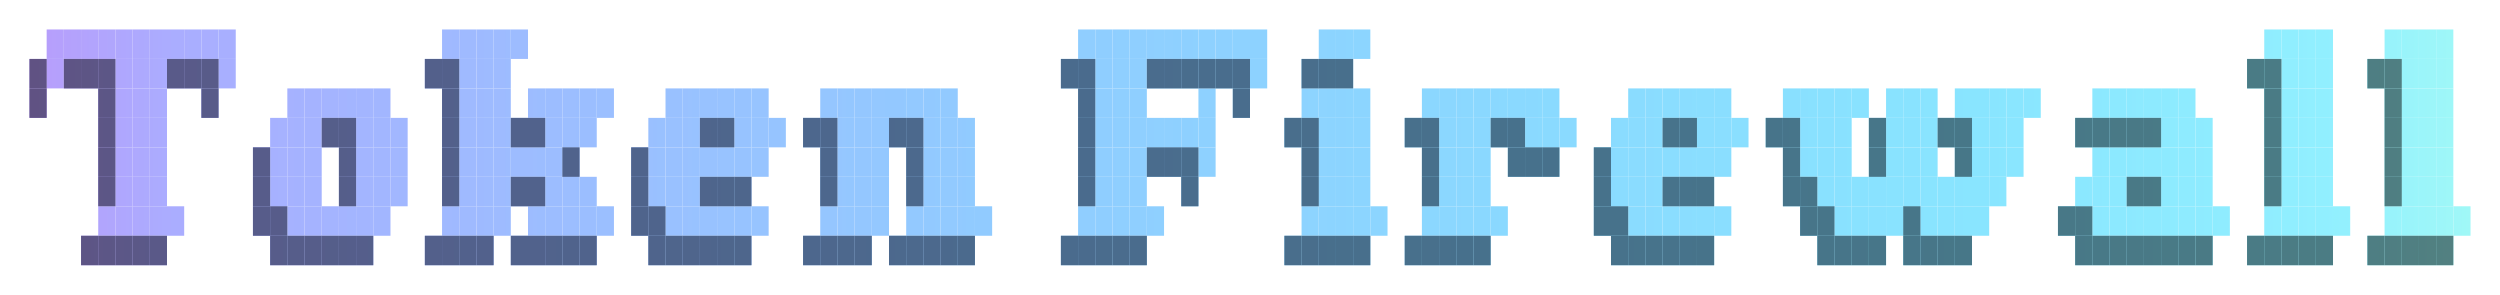
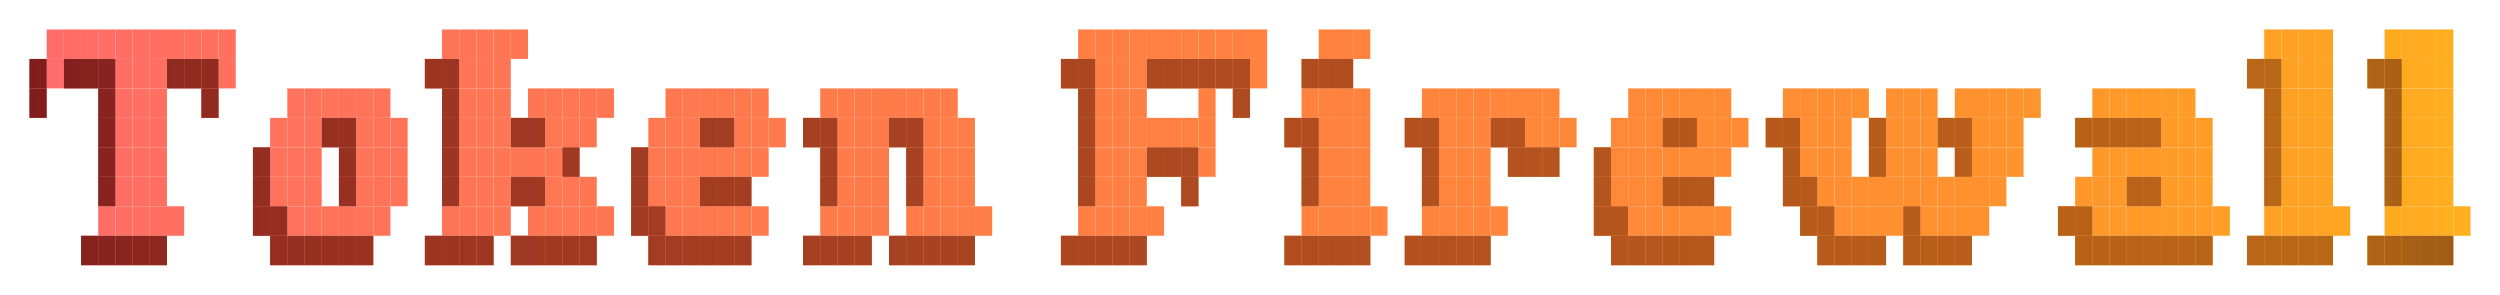
<svg xmlns="http://www.w3.org/2000/svg" viewBox="0 0 1018 120">
  <defs>
    <linearGradient id="g" x1="12" y1="0" x2="1006" y2="0" gradientUnits="userSpaceOnUse" color-interpolation="linearRGB">
-       <stop offset="0%" stop-color="#b89dfb" />
-       <stop offset="6%" stop-color="#aaadff" />
-       <stop offset="20%" stop-color="#9dbcff" />
-       <stop offset="39%" stop-color="#91cbff" />
-       <stop offset="61%" stop-color="#8ad9ff" />
-       <stop offset="80%" stop-color="#89e5ff" />
-       <stop offset="94%" stop-color="#91efff" />
-       <stop offset="100%" stop-color="#a0f8f7" />
+       <stop offset="0%" stop-color="#ff6b6b" />
+       <stop offset="6%" stop-color="#ff7060" />
+       <stop offset="20%" stop-color="#ff7654" />
+       <stop offset="39%" stop-color="#ff7d47" />
+       <stop offset="61%" stop-color="#ff863a" />
+       <stop offset="80%" stop-color="#ff922e" />
+       <stop offset="94%" stop-color="#ffa322" />
+       <stop offset="100%" stop-color="#ffb020" />
    </linearGradient>
    <linearGradient id="gs" x1="12" y1="0" x2="1006" y2="0" gradientUnits="userSpaceOnUse" color-interpolation="linearRGB">
-       <stop offset="0%" stop-color="#605283" />
-       <stop offset="6%" stop-color="#595a89" />
-       <stop offset="20%" stop-color="#51628c" />
-       <stop offset="39%" stop-color="#4b6a8d" />
-       <stop offset="61%" stop-color="#47718c" />
-       <stop offset="80%" stop-color="#477788" />
-       <stop offset="94%" stop-color="#4b7c84" />
-       <stop offset="100%" stop-color="#538180" />
+       <stop offset="0%" stop-color="#7f1d1d" />
+       <stop offset="6%" stop-color="#8f2a20" />
+       <stop offset="20%" stop-color="#9f3822" />
+       <stop offset="39%" stop-color="#a84422" />
+       <stop offset="61%" stop-color="#b4531f" />
+       <stop offset="80%" stop-color="#b85f1a" />
+       <stop offset="94%" stop-color="#b96817" />
+       <stop offset="100%" stop-color="#9a5a16" />
    </linearGradient>
  </defs>
  <g fill="url(#g)">
    <rect x="19" y="12" width="7" height="12" />
    <rect x="26" y="12" width="7" height="12" />
    <rect x="33" y="12" width="7" height="12" />
    <rect x="40" y="12" width="7" height="12" />
    <rect x="47" y="12" width="7" height="12" />
    <rect x="54" y="12" width="7" height="12" />
    <rect x="61" y="12" width="7" height="12" />
    <rect x="68" y="12" width="7" height="12" />
    <rect x="75" y="12" width="7" height="12" />
    <rect x="82" y="12" width="7" height="12" />
    <rect x="89" y="12" width="7" height="12" />
    <rect x="180" y="12" width="7" height="12" />
    <rect x="187" y="12" width="7" height="12" />
    <rect x="194" y="12" width="7" height="12" />
    <rect x="201" y="12" width="7" height="12" />
    <rect x="208" y="12" width="7" height="12" />
    <rect x="439" y="12" width="7" height="12" />
    <rect x="446" y="12" width="7" height="12" />
    <rect x="453" y="12" width="7" height="12" />
    <rect x="460" y="12" width="7" height="12" />
    <rect x="467" y="12" width="7" height="12" />
    <rect x="474" y="12" width="7" height="12" />
    <rect x="481" y="12" width="7" height="12" />
    <rect x="488" y="12" width="7" height="12" />
    <rect x="495" y="12" width="7" height="12" />
    <rect x="502" y="12" width="7" height="12" />
    <rect x="509" y="12" width="7" height="12" />
    <rect x="537" y="12" width="7" height="12" />
    <rect x="544" y="12" width="7" height="12" />
    <rect x="551" y="12" width="7" height="12" />
    <rect x="922" y="12" width="7" height="12" />
    <rect x="929" y="12" width="7" height="12" />
    <rect x="936" y="12" width="7" height="12" />
    <rect x="943" y="12" width="7" height="12" />
    <rect x="971" y="12" width="7" height="12" />
    <rect x="978" y="12" width="7" height="12" />
    <rect x="985" y="12" width="7" height="12" />
    <rect x="992" y="12" width="7" height="12" />
    <rect x="12" y="24" width="7" height="12" />
    <rect x="19" y="24" width="7" height="12" />
    <rect x="26" y="24" width="7" height="12" />
    <rect x="33" y="24" width="7" height="12" />
    <rect x="40" y="24" width="7" height="12" />
    <rect x="47" y="24" width="7" height="12" />
    <rect x="54" y="24" width="7" height="12" />
    <rect x="61" y="24" width="7" height="12" />
    <rect x="68" y="24" width="7" height="12" />
    <rect x="75" y="24" width="7" height="12" />
    <rect x="82" y="24" width="7" height="12" />
    <rect x="89" y="24" width="7" height="12" />
    <rect x="173" y="24" width="7" height="12" />
    <rect x="180" y="24" width="7" height="12" />
    <rect x="187" y="24" width="7" height="12" />
    <rect x="194" y="24" width="7" height="12" />
    <rect x="201" y="24" width="7" height="12" />
    <rect x="432" y="24" width="7" height="12" />
    <rect x="439" y="24" width="7" height="12" />
    <rect x="446" y="24" width="7" height="12" />
    <rect x="453" y="24" width="7" height="12" />
    <rect x="460" y="24" width="7" height="12" />
    <rect x="467" y="24" width="7" height="12" />
    <rect x="474" y="24" width="7" height="12" />
    <rect x="481" y="24" width="7" height="12" />
    <rect x="488" y="24" width="7" height="12" />
    <rect x="495" y="24" width="7" height="12" />
    <rect x="502" y="24" width="7" height="12" />
    <rect x="509" y="24" width="7" height="12" />
    <rect x="530" y="24" width="7" height="12" />
    <rect x="537" y="24" width="7" height="12" />
    <rect x="544" y="24" width="7" height="12" />
    <rect x="915" y="24" width="7" height="12" />
    <rect x="922" y="24" width="7" height="12" />
    <rect x="929" y="24" width="7" height="12" />
    <rect x="936" y="24" width="7" height="12" />
    <rect x="943" y="24" width="7" height="12" />
    <rect x="964" y="24" width="7" height="12" />
    <rect x="971" y="24" width="7" height="12" />
    <rect x="978" y="24" width="7" height="12" />
    <rect x="985" y="24" width="7" height="12" />
    <rect x="992" y="24" width="7" height="12" />
    <rect x="12" y="36" width="7" height="12" />
    <rect x="40" y="36" width="7" height="12" />
    <rect x="47" y="36" width="7" height="12" />
    <rect x="54" y="36" width="7" height="12" />
    <rect x="61" y="36" width="7" height="12" />
    <rect x="82" y="36" width="7" height="12" />
    <rect x="117" y="36" width="7" height="12" />
    <rect x="124" y="36" width="7" height="12" />
    <rect x="131" y="36" width="7" height="12" />
    <rect x="138" y="36" width="7" height="12" />
    <rect x="145" y="36" width="7" height="12" />
    <rect x="152" y="36" width="7" height="12" />
    <rect x="180" y="36" width="7" height="12" />
    <rect x="187" y="36" width="7" height="12" />
    <rect x="194" y="36" width="7" height="12" />
    <rect x="201" y="36" width="7" height="12" />
    <rect x="215" y="36" width="7" height="12" />
    <rect x="222" y="36" width="7" height="12" />
    <rect x="229" y="36" width="7" height="12" />
    <rect x="236" y="36" width="7" height="12" />
    <rect x="243" y="36" width="7" height="12" />
    <rect x="271" y="36" width="7" height="12" />
    <rect x="278" y="36" width="7" height="12" />
    <rect x="285" y="36" width="7" height="12" />
    <rect x="292" y="36" width="7" height="12" />
    <rect x="299" y="36" width="7" height="12" />
    <rect x="306" y="36" width="7" height="12" />
    <rect x="334" y="36" width="7" height="12" />
    <rect x="341" y="36" width="7" height="12" />
    <rect x="348" y="36" width="7" height="12" />
    <rect x="355" y="36" width="7" height="12" />
    <rect x="362" y="36" width="7" height="12" />
    <rect x="369" y="36" width="7" height="12" />
    <rect x="376" y="36" width="7" height="12" />
    <rect x="383" y="36" width="7" height="12" />
    <rect x="439" y="36" width="7" height="12" />
    <rect x="446" y="36" width="7" height="12" />
    <rect x="453" y="36" width="7" height="12" />
    <rect x="460" y="36" width="7" height="12" />
    <rect x="488" y="36" width="7" height="12" />
    <rect x="502" y="36" width="7" height="12" />
    <rect x="530" y="36" width="7" height="12" />
    <rect x="537" y="36" width="7" height="12" />
    <rect x="544" y="36" width="7" height="12" />
    <rect x="551" y="36" width="7" height="12" />
    <rect x="579" y="36" width="7" height="12" />
    <rect x="586" y="36" width="7" height="12" />
    <rect x="593" y="36" width="7" height="12" />
    <rect x="600" y="36" width="7" height="12" />
    <rect x="607" y="36" width="7" height="12" />
    <rect x="614" y="36" width="7" height="12" />
    <rect x="621" y="36" width="7" height="12" />
    <rect x="628" y="36" width="7" height="12" />
    <rect x="663" y="36" width="7" height="12" />
    <rect x="670" y="36" width="7" height="12" />
    <rect x="677" y="36" width="7" height="12" />
    <rect x="684" y="36" width="7" height="12" />
    <rect x="691" y="36" width="7" height="12" />
    <rect x="698" y="36" width="7" height="12" />
    <rect x="726" y="36" width="7" height="12" />
    <rect x="733" y="36" width="7" height="12" />
    <rect x="740" y="36" width="7" height="12" />
    <rect x="747" y="36" width="7" height="12" />
    <rect x="754" y="36" width="7" height="12" />
    <rect x="768" y="36" width="7" height="12" />
    <rect x="775" y="36" width="7" height="12" />
    <rect x="782" y="36" width="7" height="12" />
    <rect x="796" y="36" width="7" height="12" />
    <rect x="803" y="36" width="7" height="12" />
    <rect x="810" y="36" width="7" height="12" />
    <rect x="817" y="36" width="7" height="12" />
    <rect x="824" y="36" width="7" height="12" />
    <rect x="852" y="36" width="7" height="12" />
    <rect x="859" y="36" width="7" height="12" />
    <rect x="866" y="36" width="7" height="12" />
    <rect x="873" y="36" width="7" height="12" />
    <rect x="880" y="36" width="7" height="12" />
    <rect x="887" y="36" width="7" height="12" />
    <rect x="922" y="36" width="7" height="12" />
    <rect x="929" y="36" width="7" height="12" />
    <rect x="936" y="36" width="7" height="12" />
    <rect x="943" y="36" width="7" height="12" />
    <rect x="971" y="36" width="7" height="12" />
    <rect x="978" y="36" width="7" height="12" />
    <rect x="985" y="36" width="7" height="12" />
    <rect x="992" y="36" width="7" height="12" />
    <rect x="40" y="48" width="7" height="12" />
    <rect x="47" y="48" width="7" height="12" />
    <rect x="54" y="48" width="7" height="12" />
    <rect x="61" y="48" width="7" height="12" />
    <rect x="110" y="48" width="7" height="12" />
    <rect x="117" y="48" width="7" height="12" />
    <rect x="124" y="48" width="7" height="12" />
    <rect x="131" y="48" width="7" height="12" />
    <rect x="138" y="48" width="7" height="12" />
    <rect x="145" y="48" width="7" height="12" />
    <rect x="152" y="48" width="7" height="12" />
    <rect x="159" y="48" width="7" height="12" />
    <rect x="180" y="48" width="7" height="12" />
    <rect x="187" y="48" width="7" height="12" />
    <rect x="194" y="48" width="7" height="12" />
    <rect x="201" y="48" width="7" height="12" />
    <rect x="208" y="48" width="7" height="12" />
    <rect x="215" y="48" width="7" height="12" />
    <rect x="222" y="48" width="7" height="12" />
    <rect x="229" y="48" width="7" height="12" />
    <rect x="236" y="48" width="7" height="12" />
    <rect x="264" y="48" width="7" height="12" />
    <rect x="271" y="48" width="7" height="12" />
    <rect x="278" y="48" width="7" height="12" />
    <rect x="285" y="48" width="7" height="12" />
    <rect x="292" y="48" width="7" height="12" />
    <rect x="299" y="48" width="7" height="12" />
    <rect x="306" y="48" width="7" height="12" />
    <rect x="313" y="48" width="7" height="12" />
    <rect x="327" y="48" width="7" height="12" />
    <rect x="334" y="48" width="7" height="12" />
    <rect x="341" y="48" width="7" height="12" />
    <rect x="348" y="48" width="7" height="12" />
    <rect x="355" y="48" width="7" height="12" />
    <rect x="362" y="48" width="7" height="12" />
    <rect x="369" y="48" width="7" height="12" />
    <rect x="376" y="48" width="7" height="12" />
    <rect x="383" y="48" width="7" height="12" />
    <rect x="390" y="48" width="7" height="12" />
    <rect x="439" y="48" width="7" height="12" />
    <rect x="446" y="48" width="7" height="12" />
    <rect x="453" y="48" width="7" height="12" />
    <rect x="460" y="48" width="7" height="12" />
    <rect x="467" y="48" width="7" height="12" />
    <rect x="474" y="48" width="7" height="12" />
    <rect x="481" y="48" width="7" height="12" />
    <rect x="488" y="48" width="7" height="12" />
    <rect x="523" y="48" width="7" height="12" />
    <rect x="530" y="48" width="7" height="12" />
    <rect x="537" y="48" width="7" height="12" />
    <rect x="544" y="48" width="7" height="12" />
    <rect x="551" y="48" width="7" height="12" />
    <rect x="572" y="48" width="7" height="12" />
    <rect x="579" y="48" width="7" height="12" />
    <rect x="586" y="48" width="7" height="12" />
    <rect x="593" y="48" width="7" height="12" />
    <rect x="600" y="48" width="7" height="12" />
    <rect x="607" y="48" width="7" height="12" />
    <rect x="614" y="48" width="7" height="12" />
    <rect x="621" y="48" width="7" height="12" />
    <rect x="628" y="48" width="7" height="12" />
    <rect x="635" y="48" width="7" height="12" />
    <rect x="656" y="48" width="7" height="12" />
    <rect x="663" y="48" width="7" height="12" />
    <rect x="670" y="48" width="7" height="12" />
    <rect x="677" y="48" width="7" height="12" />
    <rect x="684" y="48" width="7" height="12" />
    <rect x="691" y="48" width="7" height="12" />
    <rect x="698" y="48" width="7" height="12" />
    <rect x="705" y="48" width="7" height="12" />
    <rect x="719" y="48" width="7" height="12" />
    <rect x="726" y="48" width="7" height="12" />
    <rect x="733" y="48" width="7" height="12" />
    <rect x="740" y="48" width="7" height="12" />
    <rect x="747" y="48" width="7" height="12" />
    <rect x="761" y="48" width="7" height="12" />
    <rect x="768" y="48" width="7" height="12" />
    <rect x="775" y="48" width="7" height="12" />
    <rect x="782" y="48" width="7" height="12" />
    <rect x="789" y="48" width="7" height="12" />
    <rect x="796" y="48" width="7" height="12" />
    <rect x="803" y="48" width="7" height="12" />
    <rect x="810" y="48" width="7" height="12" />
    <rect x="817" y="48" width="7" height="12" />
    <rect x="845" y="48" width="7" height="12" />
    <rect x="852" y="48" width="7" height="12" />
    <rect x="859" y="48" width="7" height="12" />
    <rect x="866" y="48" width="7" height="12" />
    <rect x="873" y="48" width="7" height="12" />
    <rect x="880" y="48" width="7" height="12" />
    <rect x="887" y="48" width="7" height="12" />
    <rect x="894" y="48" width="7" height="12" />
    <rect x="922" y="48" width="7" height="12" />
    <rect x="929" y="48" width="7" height="12" />
    <rect x="936" y="48" width="7" height="12" />
    <rect x="943" y="48" width="7" height="12" />
    <rect x="971" y="48" width="7" height="12" />
    <rect x="978" y="48" width="7" height="12" />
    <rect x="985" y="48" width="7" height="12" />
    <rect x="992" y="48" width="7" height="12" />
    <rect x="40" y="60" width="7" height="12" />
    <rect x="47" y="60" width="7" height="12" />
    <rect x="54" y="60" width="7" height="12" />
    <rect x="61" y="60" width="7" height="12" />
    <rect x="103" y="60" width="7" height="12" />
    <rect x="110" y="60" width="7" height="12" />
    <rect x="117" y="60" width="7" height="12" />
    <rect x="124" y="60" width="7" height="12" />
    <rect x="138" y="60" width="7" height="12" />
    <rect x="145" y="60" width="7" height="12" />
    <rect x="152" y="60" width="7" height="12" />
    <rect x="159" y="60" width="7" height="12" />
    <rect x="180" y="60" width="7" height="12" />
    <rect x="187" y="60" width="7" height="12" />
    <rect x="194" y="60" width="7" height="12" />
    <rect x="201" y="60" width="7" height="12" />
    <rect x="208" y="60" width="7" height="12" />
    <rect x="215" y="60" width="7" height="12" />
    <rect x="222" y="60" width="7" height="12" />
    <rect x="229" y="60" width="7" height="12" />
    <rect x="257" y="60" width="7" height="12" />
    <rect x="264" y="60" width="7" height="12" />
    <rect x="271" y="60" width="7" height="12" />
    <rect x="278" y="60" width="7" height="12" />
    <rect x="285" y="60" width="7" height="12" />
    <rect x="292" y="60" width="7" height="12" />
    <rect x="299" y="60" width="7" height="12" />
    <rect x="306" y="60" width="7" height="12" />
    <rect x="334" y="60" width="7" height="12" />
    <rect x="341" y="60" width="7" height="12" />
    <rect x="348" y="60" width="7" height="12" />
    <rect x="355" y="60" width="7" height="12" />
    <rect x="369" y="60" width="7" height="12" />
    <rect x="376" y="60" width="7" height="12" />
    <rect x="383" y="60" width="7" height="12" />
    <rect x="390" y="60" width="7" height="12" />
    <rect x="439" y="60" width="7" height="12" />
    <rect x="446" y="60" width="7" height="12" />
    <rect x="453" y="60" width="7" height="12" />
    <rect x="460" y="60" width="7" height="12" />
    <rect x="467" y="60" width="7" height="12" />
    <rect x="474" y="60" width="7" height="12" />
    <rect x="481" y="60" width="7" height="12" />
    <rect x="488" y="60" width="7" height="12" />
    <rect x="530" y="60" width="7" height="12" />
    <rect x="537" y="60" width="7" height="12" />
    <rect x="544" y="60" width="7" height="12" />
    <rect x="551" y="60" width="7" height="12" />
    <rect x="579" y="60" width="7" height="12" />
    <rect x="586" y="60" width="7" height="12" />
    <rect x="593" y="60" width="7" height="12" />
    <rect x="600" y="60" width="7" height="12" />
    <rect x="614" y="60" width="7" height="12" />
    <rect x="621" y="60" width="7" height="12" />
    <rect x="628" y="60" width="7" height="12" />
    <rect x="649" y="60" width="7" height="12" />
    <rect x="656" y="60" width="7" height="12" />
    <rect x="663" y="60" width="7" height="12" />
    <rect x="670" y="60" width="7" height="12" />
    <rect x="677" y="60" width="7" height="12" />
    <rect x="684" y="60" width="7" height="12" />
    <rect x="691" y="60" width="7" height="12" />
    <rect x="698" y="60" width="7" height="12" />
    <rect x="726" y="60" width="7" height="12" />
    <rect x="733" y="60" width="7" height="12" />
    <rect x="740" y="60" width="7" height="12" />
    <rect x="747" y="60" width="7" height="12" />
    <rect x="761" y="60" width="7" height="12" />
    <rect x="768" y="60" width="7" height="12" />
    <rect x="775" y="60" width="7" height="12" />
    <rect x="782" y="60" width="7" height="12" />
    <rect x="796" y="60" width="7" height="12" />
    <rect x="803" y="60" width="7" height="12" />
    <rect x="810" y="60" width="7" height="12" />
    <rect x="817" y="60" width="7" height="12" />
    <rect x="852" y="60" width="7" height="12" />
    <rect x="859" y="60" width="7" height="12" />
    <rect x="866" y="60" width="7" height="12" />
    <rect x="873" y="60" width="7" height="12" />
    <rect x="880" y="60" width="7" height="12" />
    <rect x="887" y="60" width="7" height="12" />
    <rect x="894" y="60" width="7" height="12" />
    <rect x="922" y="60" width="7" height="12" />
    <rect x="929" y="60" width="7" height="12" />
    <rect x="936" y="60" width="7" height="12" />
    <rect x="943" y="60" width="7" height="12" />
    <rect x="971" y="60" width="7" height="12" />
    <rect x="978" y="60" width="7" height="12" />
    <rect x="985" y="60" width="7" height="12" />
    <rect x="992" y="60" width="7" height="12" />
    <rect x="40" y="72" width="7" height="12" />
    <rect x="47" y="72" width="7" height="12" />
    <rect x="54" y="72" width="7" height="12" />
    <rect x="61" y="72" width="7" height="12" />
    <rect x="103" y="72" width="7" height="12" />
    <rect x="110" y="72" width="7" height="12" />
    <rect x="117" y="72" width="7" height="12" />
    <rect x="124" y="72" width="7" height="12" />
    <rect x="138" y="72" width="7" height="12" />
    <rect x="145" y="72" width="7" height="12" />
    <rect x="152" y="72" width="7" height="12" />
    <rect x="159" y="72" width="7" height="12" />
    <rect x="180" y="72" width="7" height="12" />
    <rect x="187" y="72" width="7" height="12" />
    <rect x="194" y="72" width="7" height="12" />
    <rect x="201" y="72" width="7" height="12" />
    <rect x="208" y="72" width="7" height="12" />
    <rect x="215" y="72" width="7" height="12" />
    <rect x="222" y="72" width="7" height="12" />
    <rect x="229" y="72" width="7" height="12" />
    <rect x="236" y="72" width="7" height="12" />
    <rect x="257" y="72" width="7" height="12" />
    <rect x="264" y="72" width="7" height="12" />
    <rect x="271" y="72" width="7" height="12" />
    <rect x="278" y="72" width="7" height="12" />
    <rect x="285" y="72" width="7" height="12" />
    <rect x="292" y="72" width="7" height="12" />
    <rect x="299" y="72" width="7" height="12" />
    <rect x="334" y="72" width="7" height="12" />
    <rect x="341" y="72" width="7" height="12" />
    <rect x="348" y="72" width="7" height="12" />
    <rect x="355" y="72" width="7" height="12" />
    <rect x="369" y="72" width="7" height="12" />
    <rect x="376" y="72" width="7" height="12" />
    <rect x="383" y="72" width="7" height="12" />
    <rect x="390" y="72" width="7" height="12" />
    <rect x="439" y="72" width="7" height="12" />
    <rect x="446" y="72" width="7" height="12" />
    <rect x="453" y="72" width="7" height="12" />
    <rect x="460" y="72" width="7" height="12" />
    <rect x="481" y="72" width="7" height="12" />
    <rect x="530" y="72" width="7" height="12" />
    <rect x="537" y="72" width="7" height="12" />
    <rect x="544" y="72" width="7" height="12" />
    <rect x="551" y="72" width="7" height="12" />
    <rect x="579" y="72" width="7" height="12" />
    <rect x="586" y="72" width="7" height="12" />
    <rect x="593" y="72" width="7" height="12" />
    <rect x="600" y="72" width="7" height="12" />
    <rect x="649" y="72" width="7" height="12" />
    <rect x="656" y="72" width="7" height="12" />
    <rect x="663" y="72" width="7" height="12" />
    <rect x="670" y="72" width="7" height="12" />
    <rect x="677" y="72" width="7" height="12" />
    <rect x="684" y="72" width="7" height="12" />
    <rect x="691" y="72" width="7" height="12" />
    <rect x="726" y="72" width="7" height="12" />
    <rect x="733" y="72" width="7" height="12" />
    <rect x="740" y="72" width="7" height="12" />
    <rect x="747" y="72" width="7" height="12" />
    <rect x="754" y="72" width="7" height="12" />
    <rect x="761" y="72" width="7" height="12" />
    <rect x="768" y="72" width="7" height="12" />
    <rect x="775" y="72" width="7" height="12" />
    <rect x="782" y="72" width="7" height="12" />
    <rect x="789" y="72" width="7" height="12" />
    <rect x="796" y="72" width="7" height="12" />
    <rect x="803" y="72" width="7" height="12" />
    <rect x="810" y="72" width="7" height="12" />
    <rect x="845" y="72" width="7" height="12" />
    <rect x="852" y="72" width="7" height="12" />
    <rect x="859" y="72" width="7" height="12" />
    <rect x="866" y="72" width="7" height="12" />
    <rect x="873" y="72" width="7" height="12" />
    <rect x="880" y="72" width="7" height="12" />
    <rect x="887" y="72" width="7" height="12" />
    <rect x="894" y="72" width="7" height="12" />
    <rect x="922" y="72" width="7" height="12" />
    <rect x="929" y="72" width="7" height="12" />
    <rect x="936" y="72" width="7" height="12" />
    <rect x="943" y="72" width="7" height="12" />
    <rect x="971" y="72" width="7" height="12" />
    <rect x="978" y="72" width="7" height="12" />
    <rect x="985" y="72" width="7" height="12" />
    <rect x="992" y="72" width="7" height="12" />
    <rect x="40" y="84" width="7" height="12" />
    <rect x="47" y="84" width="7" height="12" />
    <rect x="54" y="84" width="7" height="12" />
    <rect x="61" y="84" width="7" height="12" />
    <rect x="68" y="84" width="7" height="12" />
    <rect x="103" y="84" width="7" height="12" />
    <rect x="110" y="84" width="7" height="12" />
    <rect x="117" y="84" width="7" height="12" />
    <rect x="124" y="84" width="7" height="12" />
    <rect x="131" y="84" width="7" height="12" />
    <rect x="138" y="84" width="7" height="12" />
    <rect x="145" y="84" width="7" height="12" />
    <rect x="152" y="84" width="7" height="12" />
    <rect x="180" y="84" width="7" height="12" />
    <rect x="187" y="84" width="7" height="12" />
    <rect x="194" y="84" width="7" height="12" />
    <rect x="201" y="84" width="7" height="12" />
    <rect x="215" y="84" width="7" height="12" />
    <rect x="222" y="84" width="7" height="12" />
    <rect x="229" y="84" width="7" height="12" />
    <rect x="236" y="84" width="7" height="12" />
    <rect x="243" y="84" width="7" height="12" />
    <rect x="257" y="84" width="7" height="12" />
    <rect x="264" y="84" width="7" height="12" />
    <rect x="271" y="84" width="7" height="12" />
    <rect x="278" y="84" width="7" height="12" />
    <rect x="285" y="84" width="7" height="12" />
    <rect x="292" y="84" width="7" height="12" />
    <rect x="299" y="84" width="7" height="12" />
    <rect x="306" y="84" width="7" height="12" />
    <rect x="334" y="84" width="7" height="12" />
    <rect x="341" y="84" width="7" height="12" />
    <rect x="348" y="84" width="7" height="12" />
    <rect x="355" y="84" width="7" height="12" />
    <rect x="369" y="84" width="7" height="12" />
    <rect x="376" y="84" width="7" height="12" />
    <rect x="383" y="84" width="7" height="12" />
    <rect x="390" y="84" width="7" height="12" />
    <rect x="397" y="84" width="7" height="12" />
    <rect x="439" y="84" width="7" height="12" />
    <rect x="446" y="84" width="7" height="12" />
    <rect x="453" y="84" width="7" height="12" />
    <rect x="460" y="84" width="7" height="12" />
    <rect x="467" y="84" width="7" height="12" />
    <rect x="530" y="84" width="7" height="12" />
    <rect x="537" y="84" width="7" height="12" />
    <rect x="544" y="84" width="7" height="12" />
    <rect x="551" y="84" width="7" height="12" />
    <rect x="558" y="84" width="7" height="12" />
    <rect x="579" y="84" width="7" height="12" />
    <rect x="586" y="84" width="7" height="12" />
    <rect x="593" y="84" width="7" height="12" />
    <rect x="600" y="84" width="7" height="12" />
    <rect x="607" y="84" width="7" height="12" />
    <rect x="649" y="84" width="7" height="12" />
    <rect x="656" y="84" width="7" height="12" />
    <rect x="663" y="84" width="7" height="12" />
    <rect x="670" y="84" width="7" height="12" />
    <rect x="677" y="84" width="7" height="12" />
    <rect x="684" y="84" width="7" height="12" />
    <rect x="691" y="84" width="7" height="12" />
    <rect x="698" y="84" width="7" height="12" />
    <rect x="733" y="84" width="7" height="12" />
    <rect x="740" y="84" width="7" height="12" />
    <rect x="747" y="84" width="7" height="12" />
    <rect x="754" y="84" width="7" height="12" />
    <rect x="761" y="84" width="7" height="12" />
    <rect x="768" y="84" width="7" height="12" />
    <rect x="775" y="84" width="7" height="12" />
    <rect x="782" y="84" width="7" height="12" />
    <rect x="789" y="84" width="7" height="12" />
    <rect x="796" y="84" width="7" height="12" />
    <rect x="803" y="84" width="7" height="12" />
    <rect x="838" y="84" width="7" height="12" />
    <rect x="845" y="84" width="7" height="12" />
    <rect x="852" y="84" width="7" height="12" />
    <rect x="859" y="84" width="7" height="12" />
    <rect x="866" y="84" width="7" height="12" />
    <rect x="873" y="84" width="7" height="12" />
    <rect x="880" y="84" width="7" height="12" />
    <rect x="887" y="84" width="7" height="12" />
    <rect x="894" y="84" width="7" height="12" />
    <rect x="901" y="84" width="7" height="12" />
    <rect x="922" y="84" width="7" height="12" />
    <rect x="929" y="84" width="7" height="12" />
    <rect x="936" y="84" width="7" height="12" />
    <rect x="943" y="84" width="7" height="12" />
    <rect x="950" y="84" width="7" height="12" />
    <rect x="971" y="84" width="7" height="12" />
    <rect x="978" y="84" width="7" height="12" />
    <rect x="985" y="84" width="7" height="12" />
    <rect x="992" y="84" width="7" height="12" />
    <rect x="999" y="84" width="7" height="12" />
    <rect x="33" y="96" width="7" height="12" />
    <rect x="40" y="96" width="7" height="12" />
    <rect x="47" y="96" width="7" height="12" />
    <rect x="54" y="96" width="7" height="12" />
    <rect x="61" y="96" width="7" height="12" />
    <rect x="110" y="96" width="7" height="12" />
    <rect x="117" y="96" width="7" height="12" />
    <rect x="124" y="96" width="7" height="12" />
    <rect x="131" y="96" width="7" height="12" />
    <rect x="138" y="96" width="7" height="12" />
    <rect x="145" y="96" width="7" height="12" />
    <rect x="173" y="96" width="7" height="12" />
    <rect x="180" y="96" width="7" height="12" />
    <rect x="187" y="96" width="7" height="12" />
    <rect x="194" y="96" width="7" height="12" />
    <rect x="208" y="96" width="7" height="12" />
    <rect x="215" y="96" width="7" height="12" />
    <rect x="222" y="96" width="7" height="12" />
    <rect x="229" y="96" width="7" height="12" />
    <rect x="236" y="96" width="7" height="12" />
    <rect x="264" y="96" width="7" height="12" />
    <rect x="271" y="96" width="7" height="12" />
    <rect x="278" y="96" width="7" height="12" />
    <rect x="285" y="96" width="7" height="12" />
    <rect x="292" y="96" width="7" height="12" />
    <rect x="299" y="96" width="7" height="12" />
    <rect x="327" y="96" width="7" height="12" />
    <rect x="334" y="96" width="7" height="12" />
    <rect x="341" y="96" width="7" height="12" />
    <rect x="348" y="96" width="7" height="12" />
    <rect x="362" y="96" width="7" height="12" />
    <rect x="369" y="96" width="7" height="12" />
    <rect x="376" y="96" width="7" height="12" />
    <rect x="383" y="96" width="7" height="12" />
    <rect x="390" y="96" width="7" height="12" />
    <rect x="432" y="96" width="7" height="12" />
    <rect x="439" y="96" width="7" height="12" />
    <rect x="446" y="96" width="7" height="12" />
    <rect x="453" y="96" width="7" height="12" />
    <rect x="460" y="96" width="7" height="12" />
    <rect x="523" y="96" width="7" height="12" />
    <rect x="530" y="96" width="7" height="12" />
    <rect x="537" y="96" width="7" height="12" />
    <rect x="544" y="96" width="7" height="12" />
    <rect x="551" y="96" width="7" height="12" />
    <rect x="572" y="96" width="7" height="12" />
    <rect x="579" y="96" width="7" height="12" />
    <rect x="586" y="96" width="7" height="12" />
    <rect x="593" y="96" width="7" height="12" />
    <rect x="600" y="96" width="7" height="12" />
    <rect x="656" y="96" width="7" height="12" />
    <rect x="663" y="96" width="7" height="12" />
    <rect x="670" y="96" width="7" height="12" />
    <rect x="677" y="96" width="7" height="12" />
    <rect x="684" y="96" width="7" height="12" />
    <rect x="691" y="96" width="7" height="12" />
    <rect x="740" y="96" width="7" height="12" />
    <rect x="747" y="96" width="7" height="12" />
    <rect x="754" y="96" width="7" height="12" />
    <rect x="761" y="96" width="7" height="12" />
    <rect x="775" y="96" width="7" height="12" />
    <rect x="782" y="96" width="7" height="12" />
    <rect x="789" y="96" width="7" height="12" />
    <rect x="796" y="96" width="7" height="12" />
    <rect x="845" y="96" width="7" height="12" />
    <rect x="852" y="96" width="7" height="12" />
    <rect x="859" y="96" width="7" height="12" />
    <rect x="866" y="96" width="7" height="12" />
    <rect x="873" y="96" width="7" height="12" />
    <rect x="880" y="96" width="7" height="12" />
    <rect x="887" y="96" width="7" height="12" />
    <rect x="894" y="96" width="7" height="12" />
    <rect x="915" y="96" width="7" height="12" />
    <rect x="922" y="96" width="7" height="12" />
    <rect x="929" y="96" width="7" height="12" />
    <rect x="936" y="96" width="7" height="12" />
    <rect x="943" y="96" width="7" height="12" />
    <rect x="964" y="96" width="7" height="12" />
    <rect x="971" y="96" width="7" height="12" />
    <rect x="978" y="96" width="7" height="12" />
    <rect x="985" y="96" width="7" height="12" />
    <rect x="992" y="96" width="7" height="12" />
  </g>
  <g fill="url(#gs)">
    <rect x="12" y="24" width="7" height="12" />
    <rect x="26" y="24" width="7" height="12" />
    <rect x="33" y="24" width="7" height="12" />
    <rect x="40" y="24" width="7" height="12" />
    <rect x="68" y="24" width="7" height="12" />
    <rect x="75" y="24" width="7" height="12" />
    <rect x="82" y="24" width="7" height="12" />
    <rect x="173" y="24" width="7" height="12" />
    <rect x="180" y="24" width="7" height="12" />
    <rect x="432" y="24" width="7" height="12" />
    <rect x="439" y="24" width="7" height="12" />
    <rect x="467" y="24" width="7" height="12" />
    <rect x="474" y="24" width="7" height="12" />
    <rect x="481" y="24" width="7" height="12" />
    <rect x="488" y="24" width="7" height="12" />
    <rect x="495" y="24" width="7" height="12" />
    <rect x="502" y="24" width="7" height="12" />
    <rect x="530" y="24" width="7" height="12" />
    <rect x="537" y="24" width="7" height="12" />
    <rect x="544" y="24" width="7" height="12" />
    <rect x="915" y="24" width="7" height="12" />
    <rect x="922" y="24" width="7" height="12" />
    <rect x="964" y="24" width="7" height="12" />
    <rect x="971" y="24" width="7" height="12" />
    <rect x="12" y="36" width="7" height="12" />
    <rect x="40" y="36" width="7" height="12" />
    <rect x="82" y="36" width="7" height="12" />
    <rect x="180" y="36" width="7" height="12" />
    <rect x="439" y="36" width="7" height="12" />
    <rect x="502" y="36" width="7" height="12" />
    <rect x="922" y="36" width="7" height="12" />
    <rect x="971" y="36" width="7" height="12" />
    <rect x="40" y="48" width="7" height="12" />
    <rect x="131" y="48" width="7" height="12" />
    <rect x="138" y="48" width="7" height="12" />
    <rect x="180" y="48" width="7" height="12" />
    <rect x="208" y="48" width="7" height="12" />
    <rect x="215" y="48" width="7" height="12" />
    <rect x="285" y="48" width="7" height="12" />
    <rect x="292" y="48" width="7" height="12" />
    <rect x="327" y="48" width="7" height="12" />
    <rect x="334" y="48" width="7" height="12" />
    <rect x="362" y="48" width="7" height="12" />
    <rect x="369" y="48" width="7" height="12" />
    <rect x="439" y="48" width="7" height="12" />
    <rect x="523" y="48" width="7" height="12" />
    <rect x="530" y="48" width="7" height="12" />
    <rect x="572" y="48" width="7" height="12" />
    <rect x="579" y="48" width="7" height="12" />
    <rect x="607" y="48" width="7" height="12" />
    <rect x="614" y="48" width="7" height="12" />
    <rect x="677" y="48" width="7" height="12" />
    <rect x="684" y="48" width="7" height="12" />
    <rect x="719" y="48" width="7" height="12" />
    <rect x="726" y="48" width="7" height="12" />
    <rect x="761" y="48" width="7" height="12" />
    <rect x="789" y="48" width="7" height="12" />
    <rect x="796" y="48" width="7" height="12" />
    <rect x="845" y="48" width="7" height="12" />
    <rect x="852" y="48" width="7" height="12" />
    <rect x="859" y="48" width="7" height="12" />
    <rect x="866" y="48" width="7" height="12" />
    <rect x="873" y="48" width="7" height="12" />
    <rect x="922" y="48" width="7" height="12" />
    <rect x="971" y="48" width="7" height="12" />
    <rect x="40" y="60" width="7" height="12" />
    <rect x="103" y="60" width="7" height="12" />
    <rect x="138" y="60" width="7" height="12" />
    <rect x="180" y="60" width="7" height="12" />
    <rect x="229" y="60" width="7" height="12" />
    <rect x="257" y="60" width="7" height="12" />
    <rect x="334" y="60" width="7" height="12" />
    <rect x="369" y="60" width="7" height="12" />
    <rect x="439" y="60" width="7" height="12" />
    <rect x="467" y="60" width="7" height="12" />
    <rect x="474" y="60" width="7" height="12" />
    <rect x="481" y="60" width="7" height="12" />
    <rect x="530" y="60" width="7" height="12" />
    <rect x="579" y="60" width="7" height="12" />
    <rect x="614" y="60" width="7" height="12" />
    <rect x="621" y="60" width="7" height="12" />
    <rect x="628" y="60" width="7" height="12" />
    <rect x="649" y="60" width="7" height="12" />
    <rect x="726" y="60" width="7" height="12" />
    <rect x="761" y="60" width="7" height="12" />
    <rect x="796" y="60" width="7" height="12" />
    <rect x="922" y="60" width="7" height="12" />
    <rect x="971" y="60" width="7" height="12" />
    <rect x="40" y="72" width="7" height="12" />
    <rect x="103" y="72" width="7" height="12" />
    <rect x="138" y="72" width="7" height="12" />
    <rect x="180" y="72" width="7" height="12" />
    <rect x="208" y="72" width="7" height="12" />
    <rect x="215" y="72" width="7" height="12" />
    <rect x="257" y="72" width="7" height="12" />
    <rect x="285" y="72" width="7" height="12" />
    <rect x="292" y="72" width="7" height="12" />
    <rect x="299" y="72" width="7" height="12" />
    <rect x="334" y="72" width="7" height="12" />
    <rect x="369" y="72" width="7" height="12" />
    <rect x="439" y="72" width="7" height="12" />
    <rect x="481" y="72" width="7" height="12" />
    <rect x="530" y="72" width="7" height="12" />
    <rect x="579" y="72" width="7" height="12" />
    <rect x="649" y="72" width="7" height="12" />
    <rect x="677" y="72" width="7" height="12" />
    <rect x="684" y="72" width="7" height="12" />
    <rect x="691" y="72" width="7" height="12" />
    <rect x="726" y="72" width="7" height="12" />
    <rect x="733" y="72" width="7" height="12" />
    <rect x="866" y="72" width="7" height="12" />
    <rect x="873" y="72" width="7" height="12" />
    <rect x="922" y="72" width="7" height="12" />
    <rect x="971" y="72" width="7" height="12" />
    <rect x="103" y="84" width="7" height="12" />
    <rect x="110" y="84" width="7" height="12" />
    <rect x="257" y="84" width="7" height="12" />
    <rect x="264" y="84" width="7" height="12" />
    <rect x="649" y="84" width="7" height="12" />
    <rect x="656" y="84" width="7" height="12" />
    <rect x="733" y="84" width="7" height="12" />
    <rect x="740" y="84" width="7" height="12" />
    <rect x="775" y="84" width="7" height="12" />
    <rect x="838" y="84" width="7" height="12" />
    <rect x="845" y="84" width="7" height="12" />
    <rect x="33" y="96" width="7" height="12" />
    <rect x="40" y="96" width="7" height="12" />
    <rect x="47" y="96" width="7" height="12" />
    <rect x="54" y="96" width="7" height="12" />
    <rect x="61" y="96" width="7" height="12" />
    <rect x="110" y="96" width="7" height="12" />
    <rect x="117" y="96" width="7" height="12" />
    <rect x="124" y="96" width="7" height="12" />
    <rect x="131" y="96" width="7" height="12" />
    <rect x="138" y="96" width="7" height="12" />
    <rect x="145" y="96" width="7" height="12" />
    <rect x="173" y="96" width="7" height="12" />
    <rect x="180" y="96" width="7" height="12" />
    <rect x="187" y="96" width="7" height="12" />
    <rect x="194" y="96" width="7" height="12" />
    <rect x="208" y="96" width="7" height="12" />
    <rect x="215" y="96" width="7" height="12" />
    <rect x="222" y="96" width="7" height="12" />
    <rect x="229" y="96" width="7" height="12" />
    <rect x="236" y="96" width="7" height="12" />
    <rect x="264" y="96" width="7" height="12" />
    <rect x="271" y="96" width="7" height="12" />
    <rect x="278" y="96" width="7" height="12" />
    <rect x="285" y="96" width="7" height="12" />
    <rect x="292" y="96" width="7" height="12" />
    <rect x="299" y="96" width="7" height="12" />
    <rect x="327" y="96" width="7" height="12" />
    <rect x="334" y="96" width="7" height="12" />
    <rect x="341" y="96" width="7" height="12" />
    <rect x="348" y="96" width="7" height="12" />
    <rect x="362" y="96" width="7" height="12" />
    <rect x="369" y="96" width="7" height="12" />
    <rect x="376" y="96" width="7" height="12" />
    <rect x="383" y="96" width="7" height="12" />
    <rect x="390" y="96" width="7" height="12" />
    <rect x="432" y="96" width="7" height="12" />
    <rect x="439" y="96" width="7" height="12" />
    <rect x="446" y="96" width="7" height="12" />
    <rect x="453" y="96" width="7" height="12" />
    <rect x="460" y="96" width="7" height="12" />
    <rect x="523" y="96" width="7" height="12" />
    <rect x="530" y="96" width="7" height="12" />
    <rect x="537" y="96" width="7" height="12" />
    <rect x="544" y="96" width="7" height="12" />
    <rect x="551" y="96" width="7" height="12" />
    <rect x="572" y="96" width="7" height="12" />
    <rect x="579" y="96" width="7" height="12" />
    <rect x="586" y="96" width="7" height="12" />
    <rect x="593" y="96" width="7" height="12" />
    <rect x="600" y="96" width="7" height="12" />
    <rect x="656" y="96" width="7" height="12" />
    <rect x="663" y="96" width="7" height="12" />
    <rect x="670" y="96" width="7" height="12" />
    <rect x="677" y="96" width="7" height="12" />
    <rect x="684" y="96" width="7" height="12" />
    <rect x="691" y="96" width="7" height="12" />
    <rect x="740" y="96" width="7" height="12" />
    <rect x="747" y="96" width="7" height="12" />
    <rect x="754" y="96" width="7" height="12" />
    <rect x="761" y="96" width="7" height="12" />
    <rect x="775" y="96" width="7" height="12" />
    <rect x="782" y="96" width="7" height="12" />
    <rect x="789" y="96" width="7" height="12" />
    <rect x="796" y="96" width="7" height="12" />
    <rect x="845" y="96" width="7" height="12" />
    <rect x="852" y="96" width="7" height="12" />
    <rect x="859" y="96" width="7" height="12" />
    <rect x="866" y="96" width="7" height="12" />
    <rect x="873" y="96" width="7" height="12" />
    <rect x="880" y="96" width="7" height="12" />
    <rect x="887" y="96" width="7" height="12" />
    <rect x="894" y="96" width="7" height="12" />
    <rect x="915" y="96" width="7" height="12" />
    <rect x="922" y="96" width="7" height="12" />
    <rect x="929" y="96" width="7" height="12" />
    <rect x="936" y="96" width="7" height="12" />
    <rect x="943" y="96" width="7" height="12" />
    <rect x="964" y="96" width="7" height="12" />
    <rect x="971" y="96" width="7" height="12" />
    <rect x="978" y="96" width="7" height="12" />
    <rect x="985" y="96" width="7" height="12" />
    <rect x="992" y="96" width="7" height="12" />
  </g>
</svg>
